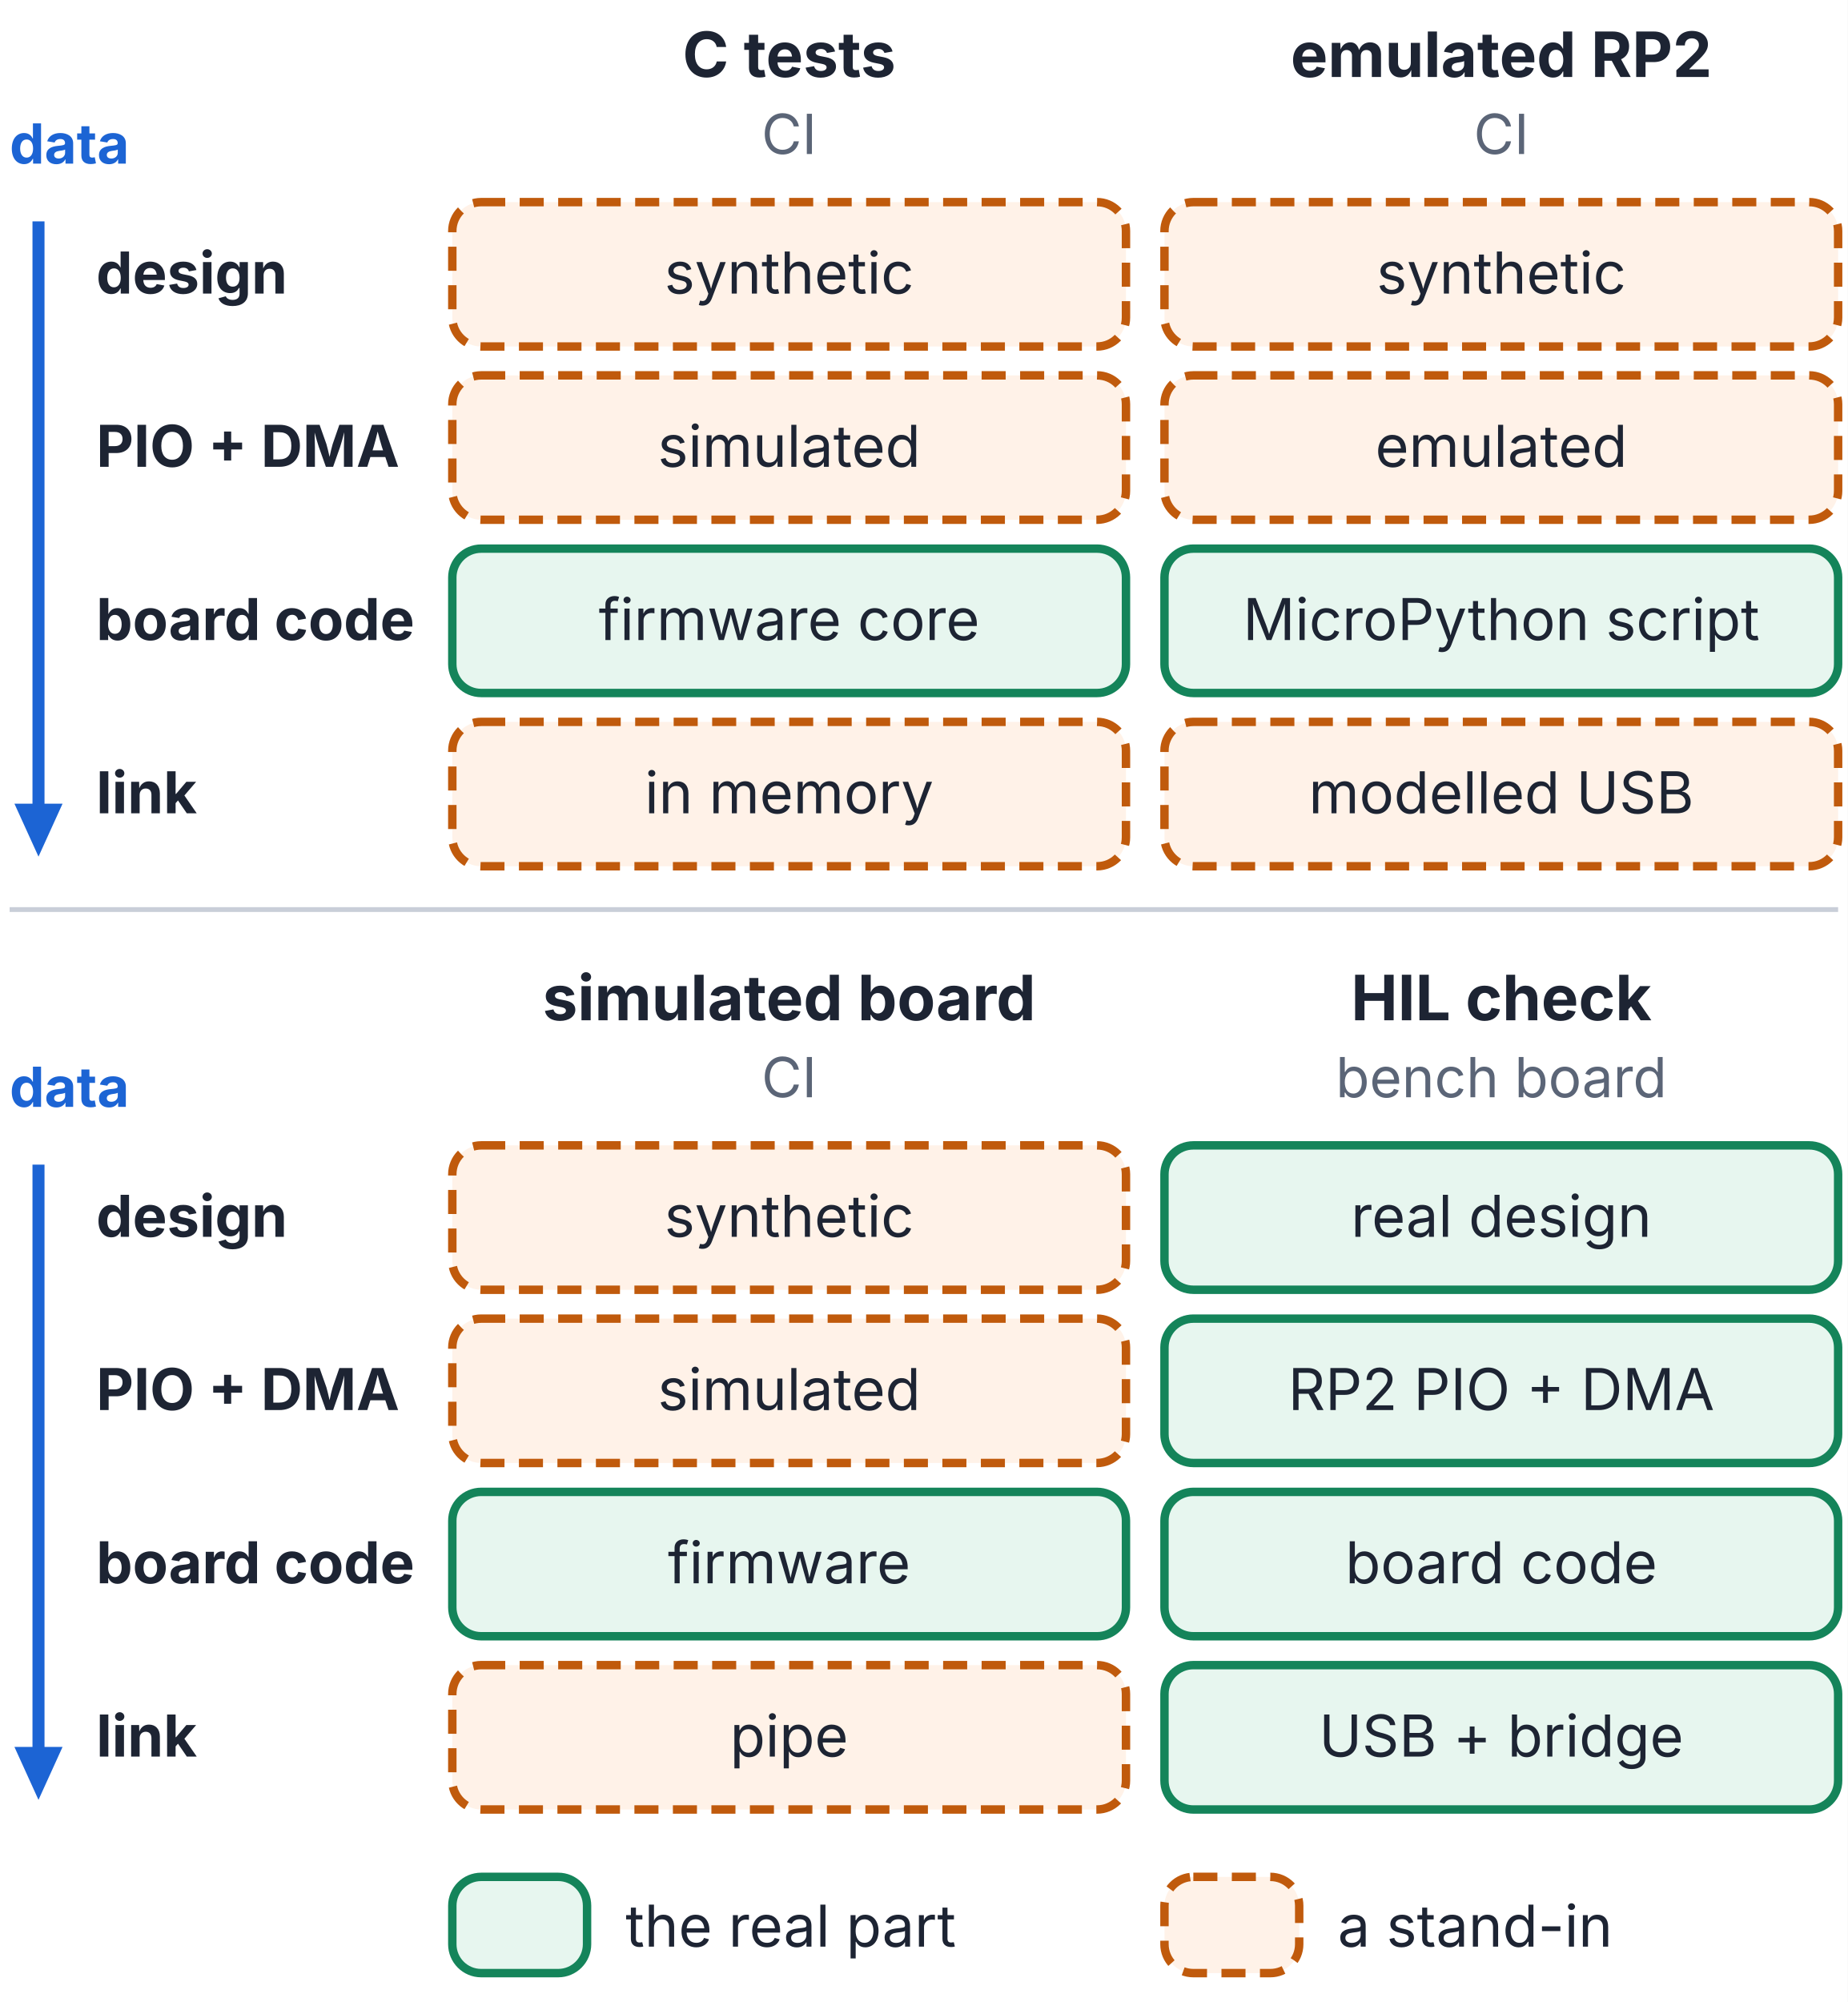
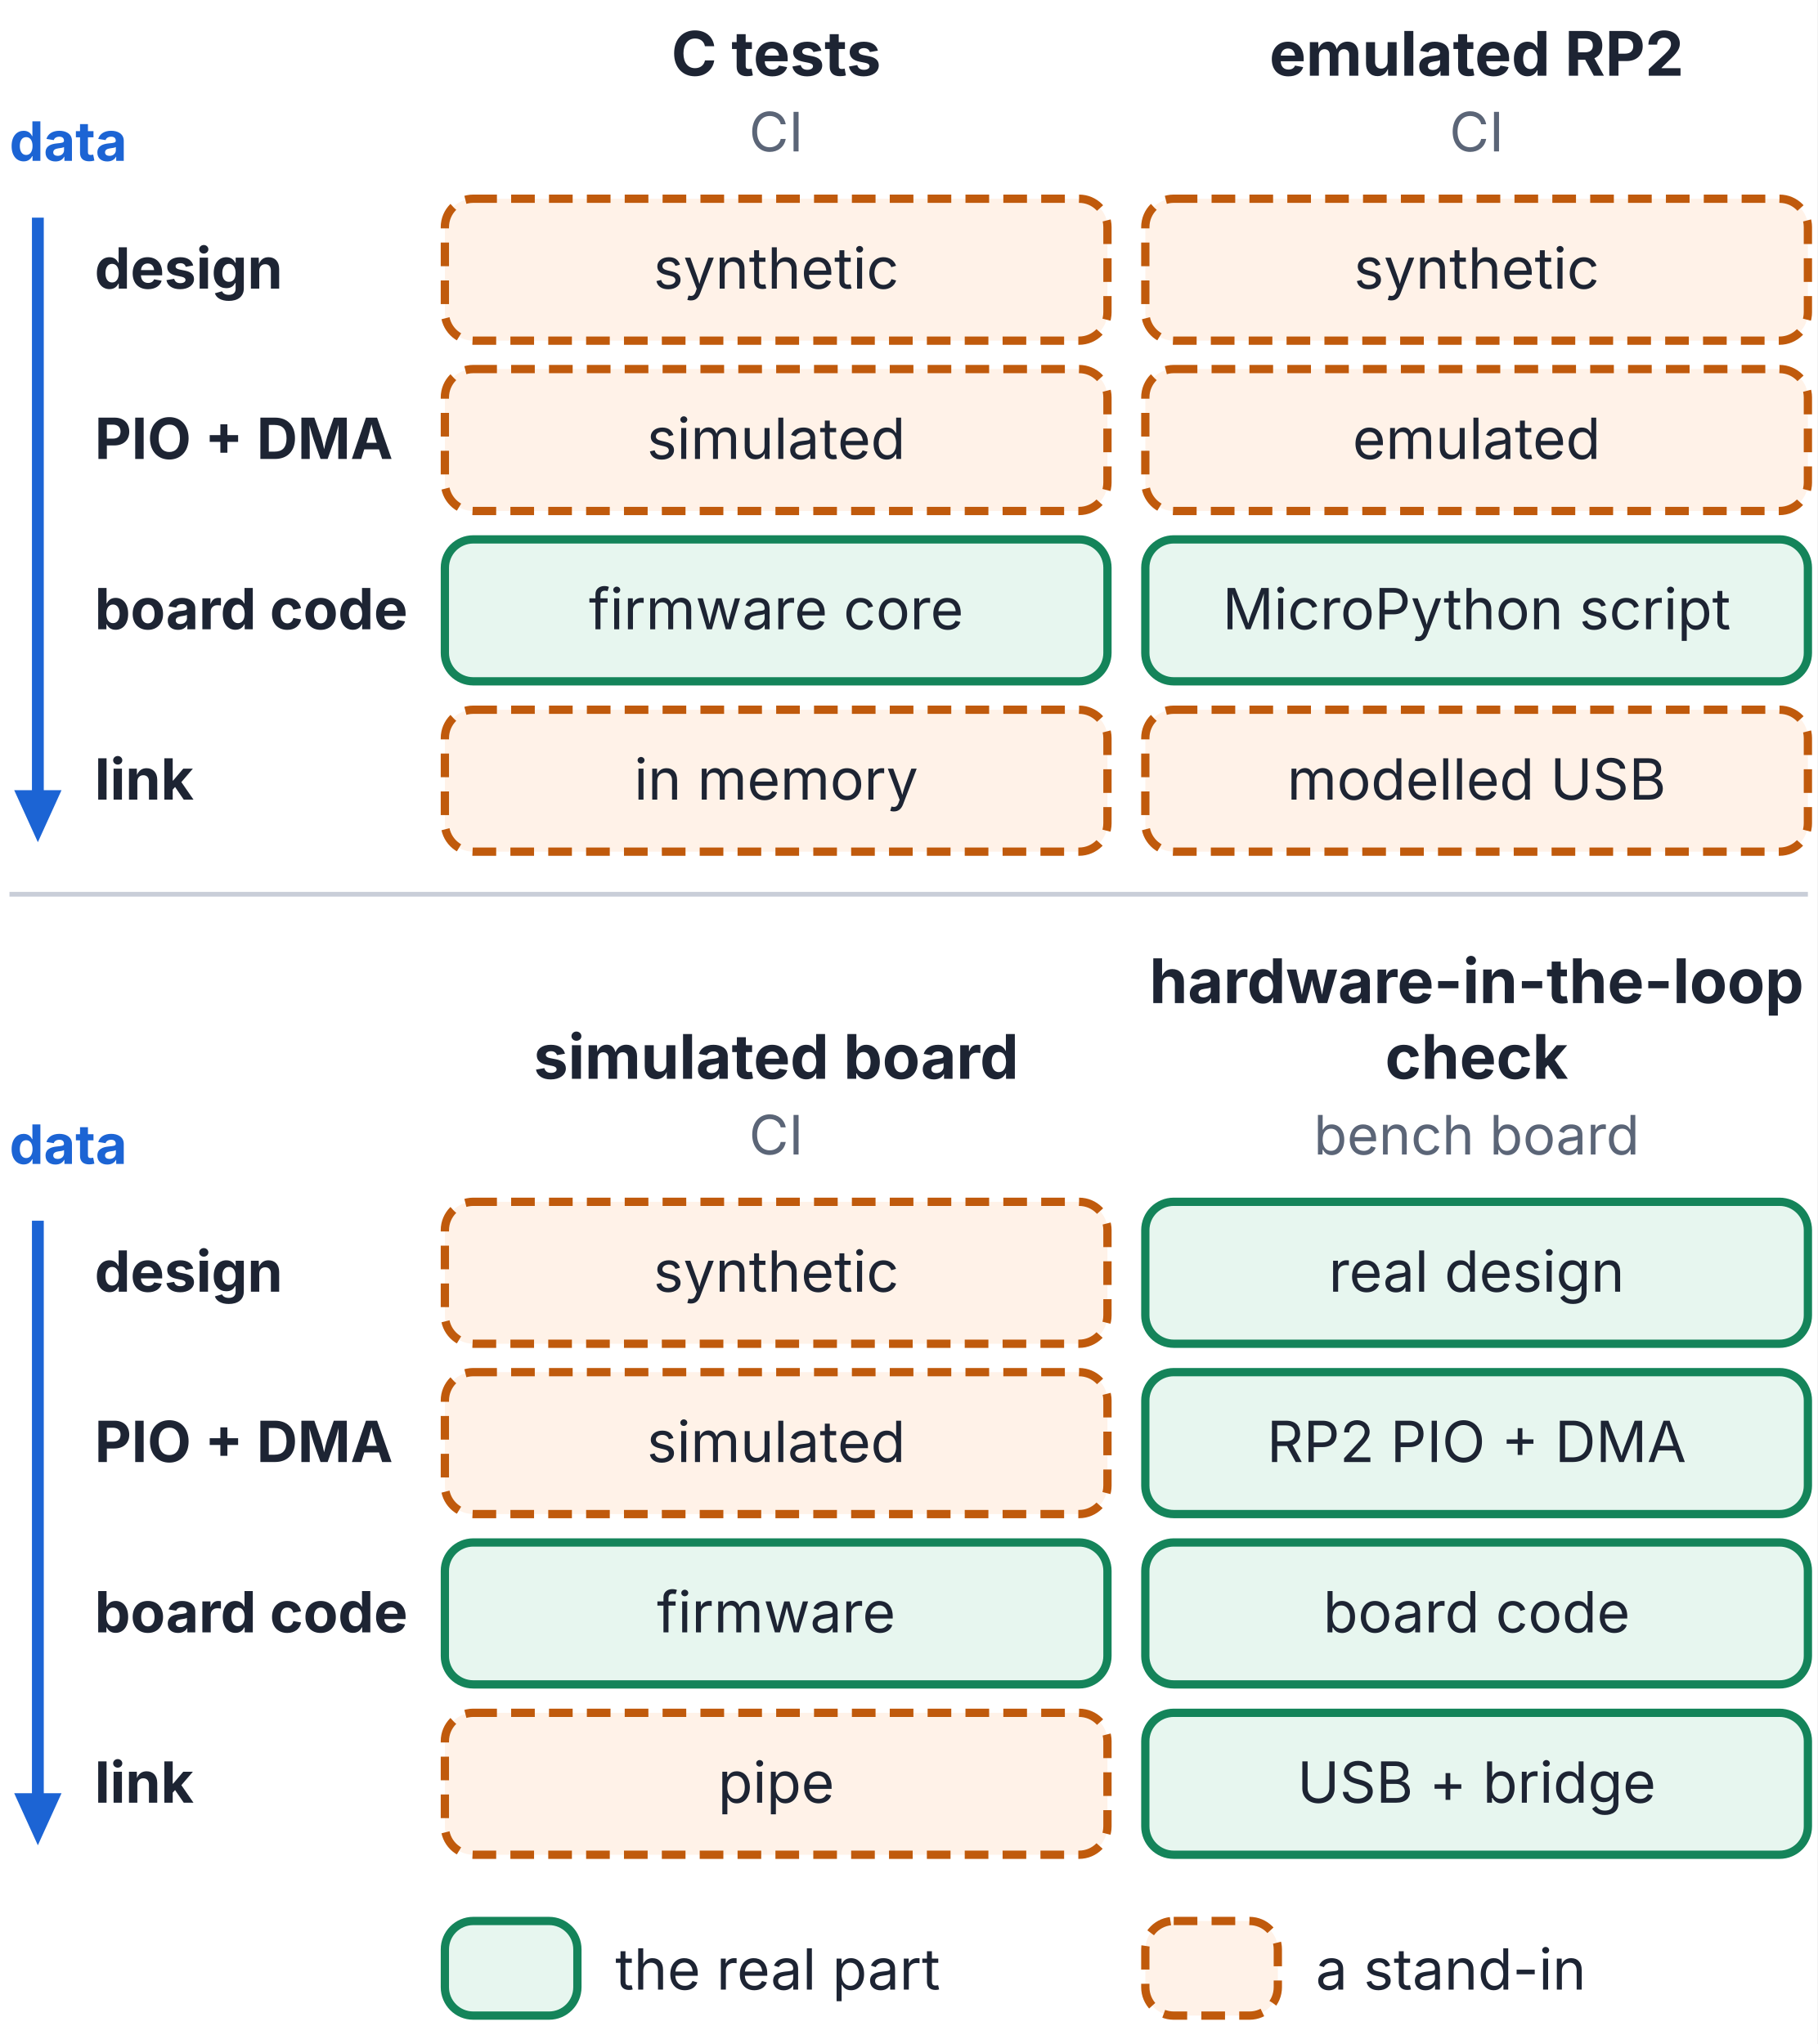
- <svg xmlns="http://www.w3.org/2000/svg" width="384" height="416" viewBox="0 0 384 416" font-family="Inter, 'Segoe UI', Helvetica, Arial, sans-serif">
-   <rect x="0" y="0" width="384" height="416" fill="#ffffff" />
+ <svg xmlns="http://www.w3.org/2000/svg" width="384" height="432" viewBox="0 0 384 432" font-family="Inter, 'Segoe UI', Helvetica, Arial, sans-serif">
+   <rect x="0" y="0" width="384" height="432" fill="#ffffff" />
  <text x="2" y="34" font-size="11.5" fill="#1c64d4" text-anchor="start" font-weight="bold">data</text>
  <path d="M8 46 V170" stroke="#1c64d4" stroke-width="2.5" fill="none" />
  <path d="M3 167 L8 178 L13 167 Z" fill="#1c64d4" />
  <text x="20" y="61.0" font-size="12" fill="#1d2433" text-anchor="start" font-weight="bold">design</text>
  <text x="20" y="97.0" font-size="12" fill="#1d2433" text-anchor="start" font-weight="bold">PIO + DMA</text>
  <text x="20" y="133.0" font-size="12" fill="#1d2433" text-anchor="start" font-weight="bold">board code</text>
  <text x="20" y="169.0" font-size="12" fill="#1d2433" text-anchor="start" font-weight="bold">link</text>
  <text x="164.0" y="16" font-size="13" fill="#1d2433" text-anchor="middle" font-weight="bold">C tests</text>
  <text x="164.0" y="32" font-size="11.5" fill="#5b6577" text-anchor="middle" font-weight="normal">CI</text>
  <rect x="94" y="42" width="140" height="30" rx="6" fill="#fff2e8" stroke="#c05a0c" stroke-width="1.75" stroke-dasharray="5 3" />
  <text x="164.0" y="61.0" font-size="12" fill="#1d2433" text-anchor="middle" font-weight="normal">synthetic</text>
  <rect x="94" y="78" width="140" height="30" rx="6" fill="#fff2e8" stroke="#c05a0c" stroke-width="1.75" stroke-dasharray="5 3" />
  <text x="164.0" y="97.0" font-size="12" fill="#1d2433" text-anchor="middle" font-weight="normal">simulated</text>
  <rect x="94" y="114" width="140" height="30" rx="6" fill="#e7f6ef" stroke="#14845a" stroke-width="1.75" />
  <text x="164.0" y="133.0" font-size="12" fill="#1d2433" text-anchor="middle" font-weight="normal">firmware core</text>
  <rect x="94" y="150" width="140" height="30" rx="6" fill="#fff2e8" stroke="#c05a0c" stroke-width="1.75" stroke-dasharray="5 3" />
  <text x="164.0" y="169.0" font-size="12" fill="#1d2433" text-anchor="middle" font-weight="normal">in memory</text>
  <text x="312.0" y="16" font-size="13" fill="#1d2433" text-anchor="middle" font-weight="bold">emulated RP2</text>
  <text x="312.0" y="32" font-size="11.5" fill="#5b6577" text-anchor="middle" font-weight="normal">CI</text>
  <rect x="242" y="42" width="140" height="30" rx="6" fill="#fff2e8" stroke="#c05a0c" stroke-width="1.75" stroke-dasharray="5 3" />
  <text x="312.0" y="61.0" font-size="12" fill="#1d2433" text-anchor="middle" font-weight="normal">synthetic</text>
  <rect x="242" y="78" width="140" height="30" rx="6" fill="#fff2e8" stroke="#c05a0c" stroke-width="1.75" stroke-dasharray="5 3" />
  <text x="312.0" y="97.0" font-size="12" fill="#1d2433" text-anchor="middle" font-weight="normal">emulated</text>
  <rect x="242" y="114" width="140" height="30" rx="6" fill="#e7f6ef" stroke="#14845a" stroke-width="1.75" />
  <text x="312.0" y="133.0" font-size="12" fill="#1d2433" text-anchor="middle" font-weight="normal">MicroPython script</text>
  <rect x="242" y="150" width="140" height="30" rx="6" fill="#fff2e8" stroke="#c05a0c" stroke-width="1.75" stroke-dasharray="5 3" />
  <text x="312.0" y="169.0" font-size="12" fill="#1d2433" text-anchor="middle" font-weight="normal">modelled USB</text>
  <line x1="2" y1="189.0" x2="382" y2="189.0" stroke="#c9ced8" stroke-width="1" />
-   <text x="2" y="230" font-size="11.5" fill="#1c64d4" text-anchor="start" font-weight="bold">data</text>
-   <path d="M8 242 V366" stroke="#1c64d4" stroke-width="2.5" fill="none" />
-   <path d="M3 363 L8 374 L13 363 Z" fill="#1c64d4" />
-   <text x="20" y="257.0" font-size="12" fill="#1d2433" text-anchor="start" font-weight="bold">design</text>
-   <text x="20" y="293.0" font-size="12" fill="#1d2433" text-anchor="start" font-weight="bold">PIO + DMA</text>
-   <text x="20" y="329.0" font-size="12" fill="#1d2433" text-anchor="start" font-weight="bold">board code</text>
-   <text x="20" y="365.0" font-size="12" fill="#1d2433" text-anchor="start" font-weight="bold">link</text>
-   <text x="164.0" y="212" font-size="13" fill="#1d2433" text-anchor="middle" font-weight="bold">simulated board</text>
-   <text x="164.0" y="228" font-size="11.5" fill="#5b6577" text-anchor="middle" font-weight="normal">CI</text>
-   <rect x="94" y="238" width="140" height="30" rx="6" fill="#fff2e8" stroke="#c05a0c" stroke-width="1.75" stroke-dasharray="5 3" />
-   <text x="164.0" y="257.0" font-size="12" fill="#1d2433" text-anchor="middle" font-weight="normal">synthetic</text>
-   <rect x="94" y="274" width="140" height="30" rx="6" fill="#fff2e8" stroke="#c05a0c" stroke-width="1.75" stroke-dasharray="5 3" />
-   <text x="164.0" y="293.0" font-size="12" fill="#1d2433" text-anchor="middle" font-weight="normal">simulated</text>
-   <rect x="94" y="310" width="140" height="30" rx="6" fill="#e7f6ef" stroke="#14845a" stroke-width="1.75" />
-   <text x="164.0" y="329.0" font-size="12" fill="#1d2433" text-anchor="middle" font-weight="normal">firmware</text>
-   <rect x="94" y="346" width="140" height="30" rx="6" fill="#fff2e8" stroke="#c05a0c" stroke-width="1.75" stroke-dasharray="5 3" />
-   <text x="164.0" y="365.0" font-size="12" fill="#1d2433" text-anchor="middle" font-weight="normal">pipe</text>
-   <text x="312.0" y="212" font-size="13" fill="#1d2433" text-anchor="middle" font-weight="bold">HIL check</text>
-   <text x="312.0" y="228" font-size="11.5" fill="#5b6577" text-anchor="middle" font-weight="normal">bench board</text>
-   <rect x="242" y="238" width="140" height="30" rx="6" fill="#e7f6ef" stroke="#14845a" stroke-width="1.75" />
-   <text x="312.0" y="257.0" font-size="12" fill="#1d2433" text-anchor="middle" font-weight="normal">real design</text>
-   <rect x="242" y="274" width="140" height="30" rx="6" fill="#e7f6ef" stroke="#14845a" stroke-width="1.75" />
-   <text x="312.0" y="293.0" font-size="12" fill="#1d2433" text-anchor="middle" font-weight="normal">RP2 PIO + DMA</text>
-   <rect x="242" y="310" width="140" height="30" rx="6" fill="#e7f6ef" stroke="#14845a" stroke-width="1.75" />
-   <text x="312.0" y="329.0" font-size="12" fill="#1d2433" text-anchor="middle" font-weight="normal">board code</text>
-   <rect x="242" y="346" width="140" height="30" rx="6" fill="#e7f6ef" stroke="#14845a" stroke-width="1.75" />
-   <text x="312.0" y="365.0" font-size="12" fill="#1d2433" text-anchor="middle" font-weight="normal">USB + bridge</text>
-   <rect x="94" y="390" width="28" height="20" rx="6" fill="#e7f6ef" stroke="#14845a" stroke-width="1.75" />
-   <text x="130" y="404.5" font-size="12" fill="#1d2433" text-anchor="start" font-weight="normal">the real part</text>
-   <rect x="242" y="390" width="28" height="20" rx="6" fill="#fff2e8" stroke="#c05a0c" stroke-width="1.75" stroke-dasharray="5 3" />
-   <text x="278" y="404.5" font-size="12" fill="#1d2433" text-anchor="start" font-weight="normal">a stand-in</text>
+   <text x="2" y="246" font-size="11.5" fill="#1c64d4" text-anchor="start" font-weight="bold">data</text>
+   <path d="M8 258 V382" stroke="#1c64d4" stroke-width="2.5" fill="none" />
+   <path d="M3 379 L8 390 L13 379 Z" fill="#1c64d4" />
+   <text x="20" y="273.0" font-size="12" fill="#1d2433" text-anchor="start" font-weight="bold">design</text>
+   <text x="20" y="309.0" font-size="12" fill="#1d2433" text-anchor="start" font-weight="bold">PIO + DMA</text>
+   <text x="20" y="345.0" font-size="12" fill="#1d2433" text-anchor="start" font-weight="bold">board code</text>
+   <text x="20" y="381.0" font-size="12" fill="#1d2433" text-anchor="start" font-weight="bold">link</text>
+   <text x="164.0" y="228" font-size="13" fill="#1d2433" text-anchor="middle" font-weight="bold">simulated board</text>
+   <text x="164.0" y="244" font-size="11.5" fill="#5b6577" text-anchor="middle" font-weight="normal">CI</text>
+   <rect x="94" y="254" width="140" height="30" rx="6" fill="#fff2e8" stroke="#c05a0c" stroke-width="1.75" stroke-dasharray="5 3" />
+   <text x="164.0" y="273.0" font-size="12" fill="#1d2433" text-anchor="middle" font-weight="normal">synthetic</text>
+   <rect x="94" y="290" width="140" height="30" rx="6" fill="#fff2e8" stroke="#c05a0c" stroke-width="1.75" stroke-dasharray="5 3" />
+   <text x="164.0" y="309.0" font-size="12" fill="#1d2433" text-anchor="middle" font-weight="normal">simulated</text>
+   <rect x="94" y="326" width="140" height="30" rx="6" fill="#e7f6ef" stroke="#14845a" stroke-width="1.75" />
+   <text x="164.0" y="345.0" font-size="12" fill="#1d2433" text-anchor="middle" font-weight="normal">firmware</text>
+   <rect x="94" y="362" width="140" height="30" rx="6" fill="#fff2e8" stroke="#c05a0c" stroke-width="1.75" stroke-dasharray="5 3" />
+   <text x="164.0" y="381.0" font-size="12" fill="#1d2433" text-anchor="middle" font-weight="normal">pipe</text>
+   <text x="312.0" y="212" font-size="13" fill="#1d2433" text-anchor="middle" font-weight="bold">hardware-in-the-loop</text>
+   <text x="312.0" y="228" font-size="13" fill="#1d2433" text-anchor="middle" font-weight="bold">check</text>
+   <text x="312.0" y="244" font-size="11.5" fill="#5b6577" text-anchor="middle" font-weight="normal">bench board</text>
+   <rect x="242" y="254" width="140" height="30" rx="6" fill="#e7f6ef" stroke="#14845a" stroke-width="1.75" />
+   <text x="312.0" y="273.0" font-size="12" fill="#1d2433" text-anchor="middle" font-weight="normal">real design</text>
+   <rect x="242" y="290" width="140" height="30" rx="6" fill="#e7f6ef" stroke="#14845a" stroke-width="1.75" />
+   <text x="312.0" y="309.0" font-size="12" fill="#1d2433" text-anchor="middle" font-weight="normal">RP2 PIO + DMA</text>
+   <rect x="242" y="326" width="140" height="30" rx="6" fill="#e7f6ef" stroke="#14845a" stroke-width="1.75" />
+   <text x="312.0" y="345.0" font-size="12" fill="#1d2433" text-anchor="middle" font-weight="normal">board code</text>
+   <rect x="242" y="362" width="140" height="30" rx="6" fill="#e7f6ef" stroke="#14845a" stroke-width="1.75" />
+   <text x="312.0" y="381.0" font-size="12" fill="#1d2433" text-anchor="middle" font-weight="normal">USB + bridge</text>
+   <rect x="94" y="406" width="28" height="20" rx="6" fill="#e7f6ef" stroke="#14845a" stroke-width="1.75" />
+   <text x="130" y="420.5" font-size="12" fill="#1d2433" text-anchor="start" font-weight="normal">the real part</text>
+   <rect x="242" y="406" width="28" height="20" rx="6" fill="#fff2e8" stroke="#c05a0c" stroke-width="1.75" stroke-dasharray="5 3" />
+   <text x="278" y="420.5" font-size="12" fill="#1d2433" text-anchor="start" font-weight="normal">a stand-in</text>
</svg>
